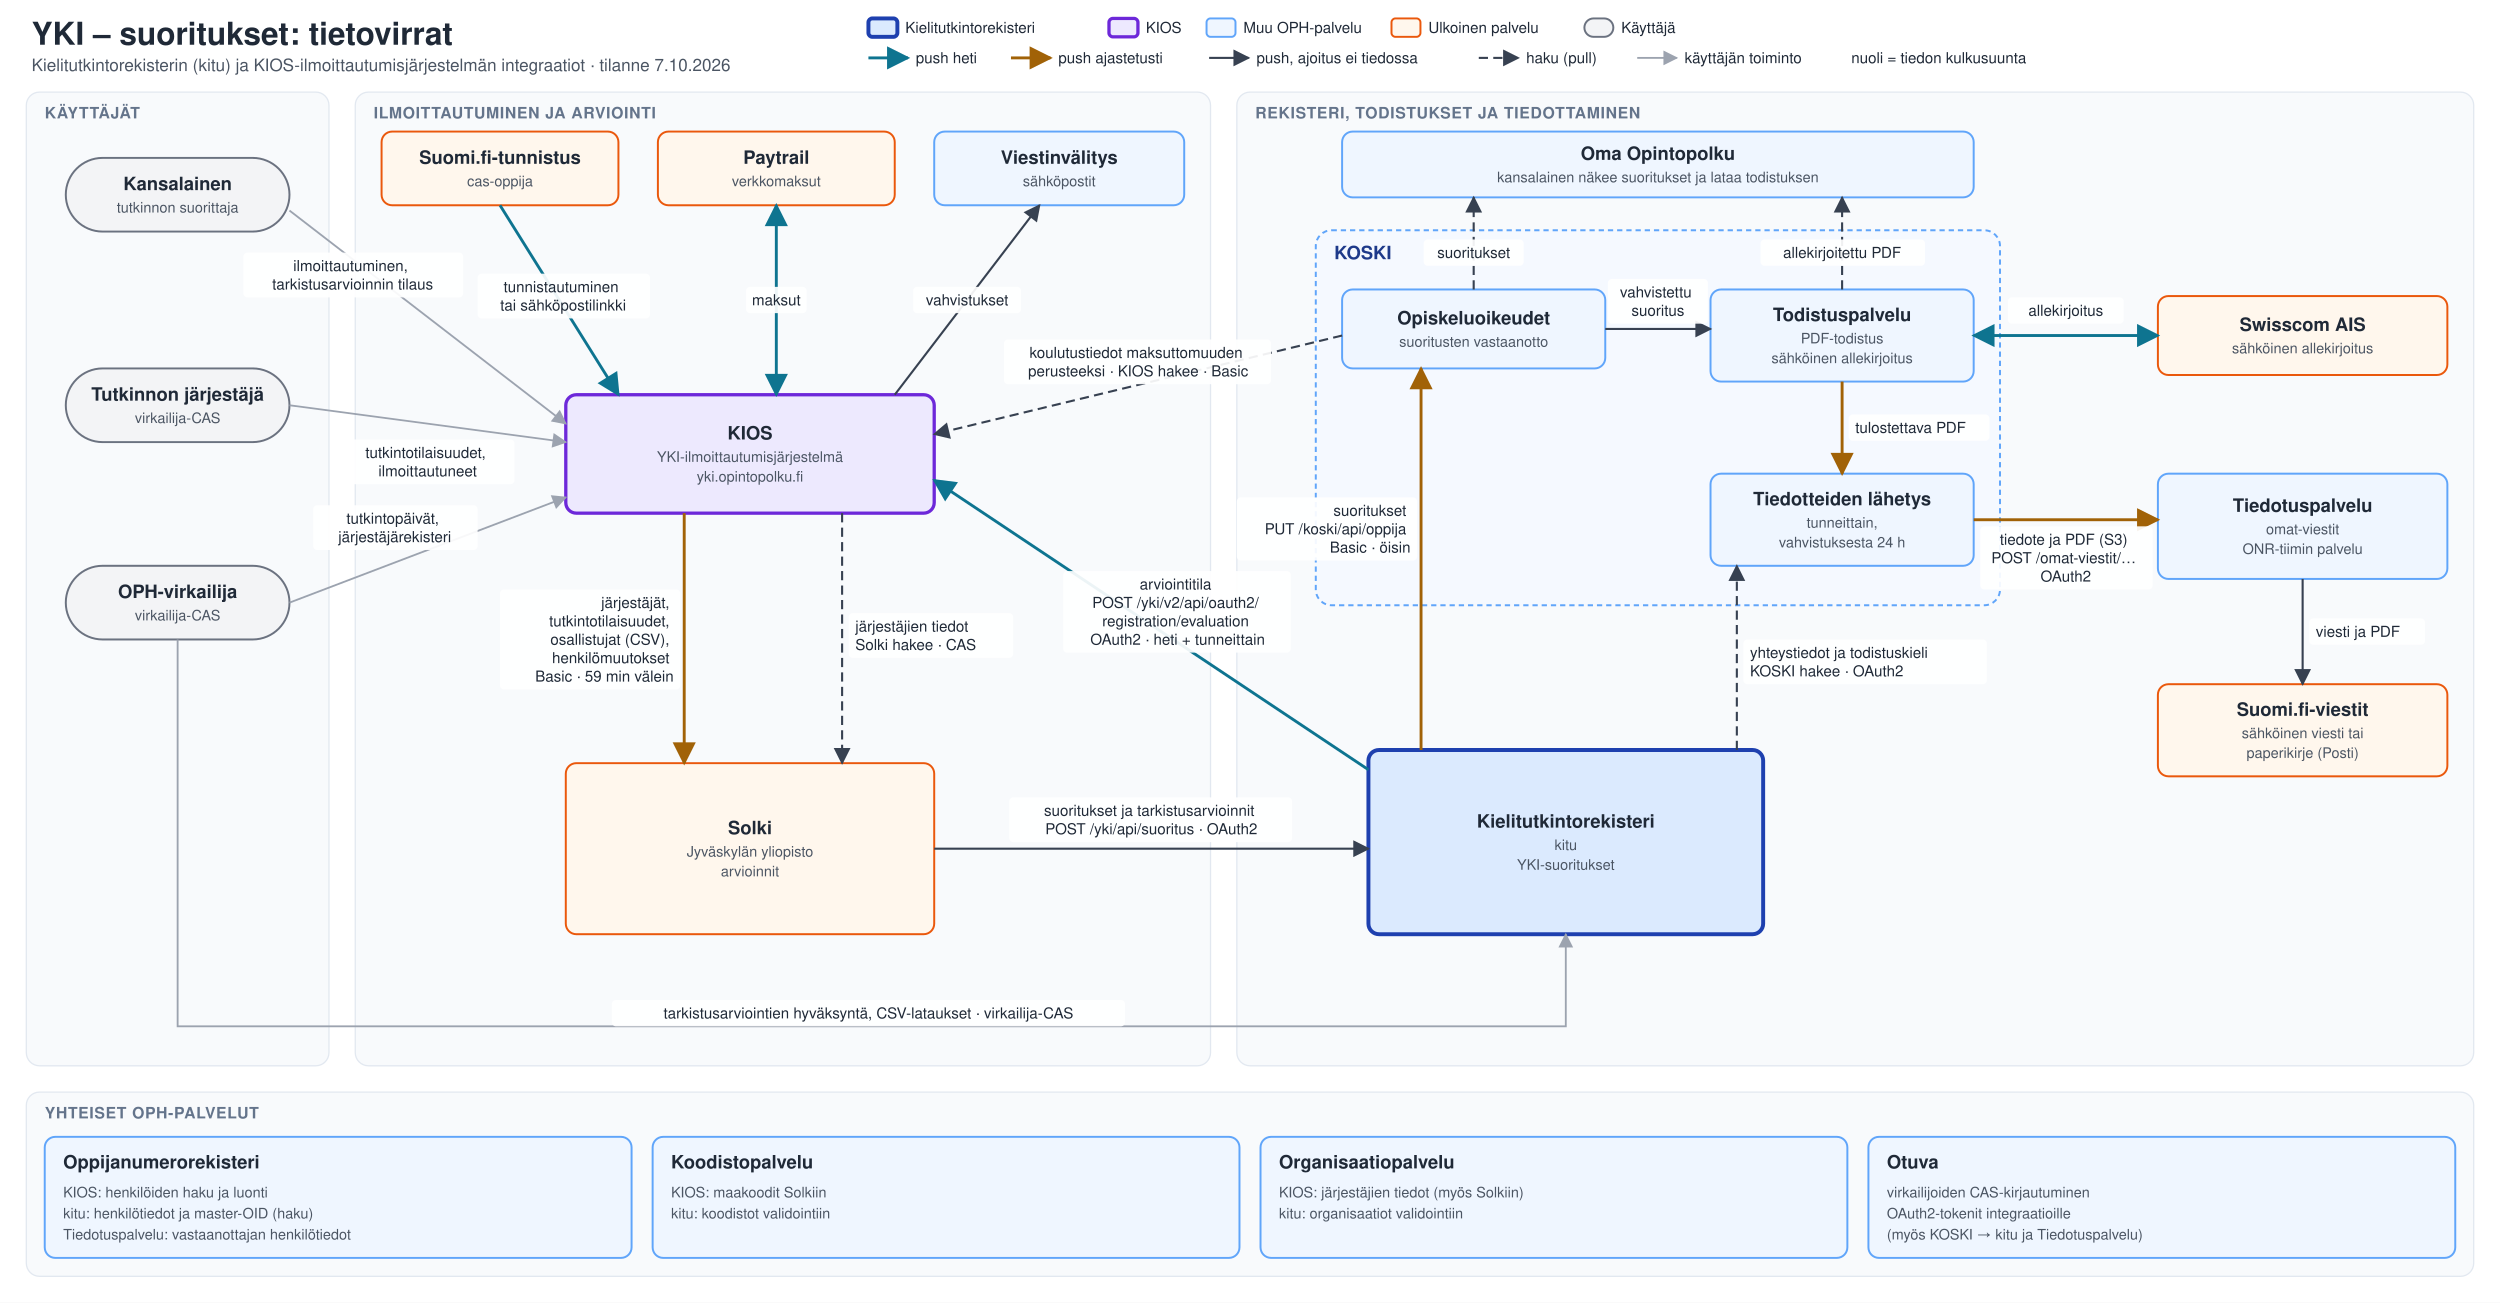
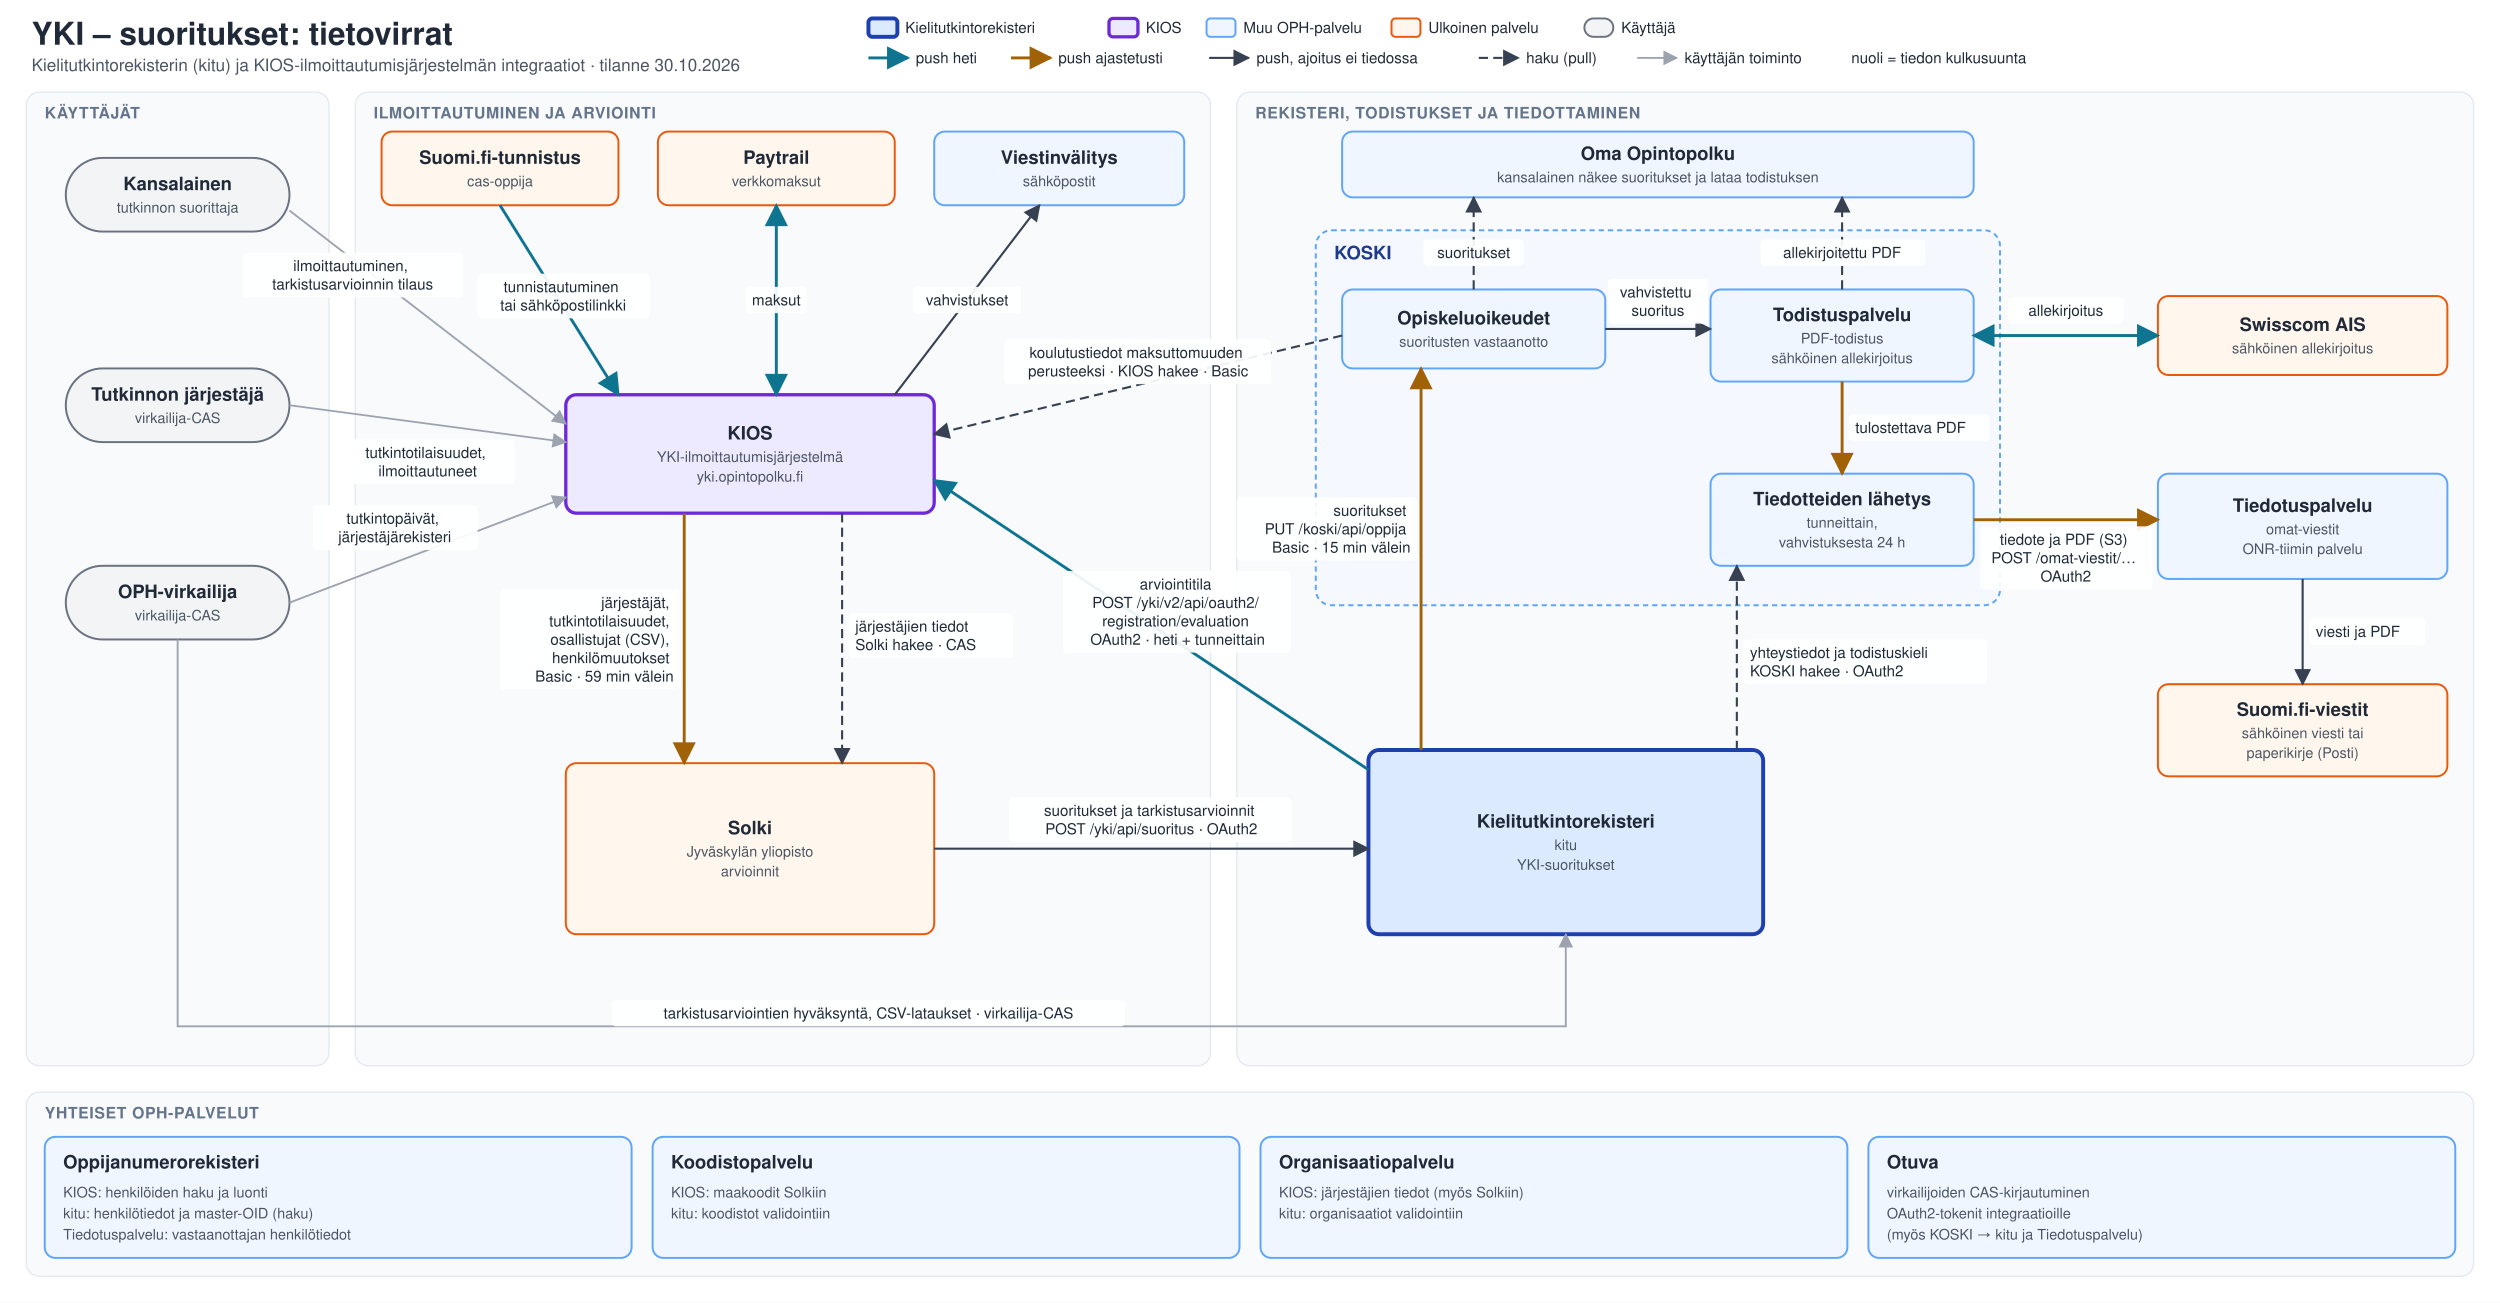
<svg xmlns="http://www.w3.org/2000/svg" width="1900" height="990" viewBox="0 0 1900 990">
  <defs>
    <style>
    text { font-family: Helvetica, Arial, sans-serif; fill: #1f2937; }
    .tausta { fill: #ffffff; }
    .otsikko { font-size: 24px; font-weight: bold; }
    .alaotsikko { font-size: 13px; fill: #4b5563; }
    .kaista { fill: #f8fafc; stroke: #e2e8f0; stroke-width: 1; }
    .kaistan-nimi { font-size: 12px; font-weight: bold; fill: #64748b; letter-spacing: 0.5px; }
    .laatikko rect { stroke-width: 1.5; }
    .nimi { font-size: 14px; font-weight: bold; }
    .lisatieto { font-size: 11px; fill: #4b5563; }
    .kitu rect { fill: #dbeafe; stroke: #1e40af; stroke-width: 3; }
    .kios rect { fill: #ede9fe; stroke: #6d28d9; stroke-width: 2.5; }
    .oph rect { fill: #eff6ff; stroke: #60a5fa; }
    .ulkoinen rect { fill: #fff7ed; stroke: #ea580c; }
    .infra rect { fill: #f0fdf4; stroke: #16a34a; }
    .toimija rect { fill: #f3f4f6; stroke: #6b7280; }
    .ryhma { fill: #f5f9ff; stroke: #60a5fa; stroke-width: 1.5; stroke-dasharray: 4 3; }
    .ryhman-nimi { font-size: 14px; font-weight: bold; fill: #1e3a8a; }
    .nuoli path { fill: none; stroke: #374151; stroke-width: 1.6; }
    .heti path { stroke: #0e7490; stroke-width: 2.2; }
    .ajastettu path { stroke: #a16207; stroke-width: 2.2; }
    .pull path { stroke-dasharray: 7 4; }
    .kayttaja path { stroke: #9ca3af; stroke-width: 1.4; }
    .nuolen-teksti rect { fill: #ffffff; fill-opacity: 0.92; }
    .nuolen-teksti text { font-size: 11.5px; }
    .ei-kaytossa { opacity: 0.5; }
    .selite { font-size: 11.5px; }
    </style>
    <marker id="karki-heti" viewBox="0 0 10 10" refX="9" refY="5" markerWidth="8" markerHeight="8" orient="auto-start-reverse">
      <path d="M 0,0 L 10,5 L 0,10 z" fill="#0e7490" />
    </marker>
    <marker id="karki-ajastettu" viewBox="0 0 10 10" refX="9" refY="5" markerWidth="8" markerHeight="8" orient="auto-start-reverse">
      <path d="M 0,0 L 10,5 L 0,10 z" fill="#a16207" />
    </marker>
    <marker id="karki-push" viewBox="0 0 10 10" refX="9" refY="5" markerWidth="8" markerHeight="8" orient="auto-start-reverse">
      <path d="M 0,0 L 10,5 L 0,10 z" fill="#374151" />
    </marker>
    <marker id="karki-pull" viewBox="0 0 10 10" refX="9" refY="5" markerWidth="8" markerHeight="8" orient="auto-start-reverse">
      <path d="M 0,0 L 10,5 L 0,10 z" fill="#374151" />
    </marker>
    <marker id="karki-kayttaja" viewBox="0 0 10 10" refX="9" refY="5" markerWidth="8" markerHeight="8" orient="auto-start-reverse">
      <path d="M 0,0 L 10,5 L 0,10 z" fill="#9ca3af" />
    </marker>
  </defs>
  <rect class="tausta" x="0" y="0" width="1900" height="990" />
  <g id="otsikko">
    <text class="otsikko" x="24" y="34">YKI – suoritukset: tietovirrat</text>
-     <text class="alaotsikko" x="24" y="54">Kielitutkintorekisterin (kitu) ja KIOS-ilmoittautumisjärjestelmän integraatiot · tilanne 7.10.2026</text>
+     <text class="alaotsikko" x="24" y="54">Kielitutkintorekisterin (kitu) ja KIOS-ilmoittautumisjärjestelmän integraatiot · tilanne 30.10.2026</text>
  </g>
  <g id="selite">
    <g class="laatikko kitu">
      <rect x="660" y="14" width="22" height="14" rx="3" />
    </g>
    <text class="selite" x="688" y="25">Kielitutkintorekisteri</text>
    <g class="laatikko kios">
      <rect x="842.825" y="14" width="22" height="14" rx="3" />
    </g>
    <text class="selite" x="870.825" y="25">KIOS</text>
    <g class="laatikko oph">
      <rect x="916.975" y="14" width="22" height="14" rx="3" />
    </g>
    <text class="selite" x="944.975" y="25">Muu OPH-palvelu</text>
    <g class="laatikko ulkoinen">
      <rect x="1057.537" y="14" width="22" height="14" rx="3" />
    </g>
    <text class="selite" x="1085.537" y="25">Ulkoinen palvelu</text>
    <g class="laatikko toimija">
      <rect x="1204.137" y="14" width="22" height="14" rx="7" />
    </g>
    <text class="selite" x="1232.137" y="25">Käyttäjä</text>
    <g class="nuoli heti">
      <path d="M 660,44 L 690,44" marker-end="url(#karki-heti)" />
    </g>
    <text class="selite" x="696" y="48">push heti</text>
    <g class="nuoli ajastettu">
      <path d="M 768.337,44 L 798.337,44" marker-end="url(#karki-ajastettu)" />
    </g>
    <text class="selite" x="804.337" y="48">push ajastetusti</text>
    <g class="nuoli push">
      <path d="M 918.938,44 L 948.938,44" marker-end="url(#karki-push)" />
    </g>
    <text class="selite" x="954.938" y="48">push, ajoitus ei tiedossa</text>
    <g class="nuoli pull">
      <path d="M 1123.875,44 L 1153.875,44" marker-end="url(#karki-pull)" />
    </g>
    <text class="selite" x="1159.875" y="48">haku (pull)</text>
    <g class="nuoli kayttaja">
      <path d="M 1244.287,44 L 1274.287,44" marker-end="url(#karki-kayttaja)" />
    </g>
    <text class="selite" x="1280.287" y="48">käyttäjän toiminto</text>
    <text class="selite" x="1406.962" y="48">nuoli = tiedon kulkusuunta</text>
  </g>
  <g id="kaista-toimijat">
    <rect class="kaista" x="20" y="70" width="230" height="740" rx="10" />
    <text class="kaistan-nimi" x="34" y="90">KÄYTTÄJÄT</text>
  </g>
  <g id="kaista-ilmoittautuminen">
    <rect class="kaista" x="270" y="70" width="650" height="740" rx="10" />
    <text class="kaistan-nimi" x="284" y="90">ILMOITTAUTUMINEN JA ARVIOINTI</text>
  </g>
  <g id="kaista-rekisteri">
    <rect class="kaista" x="940" y="70" width="940" height="740" rx="10" />
    <text class="kaistan-nimi" x="954" y="90">REKISTERI, TODISTUKSET JA TIEDOTTAMINEN</text>
  </g>
  <g id="kansalainen" class="laatikko toimija">
    <rect x="50" y="120" width="170" height="56" rx="28" />
    <text class="nimi" x="135" y="144.5" text-anchor="middle">Kansalainen</text>
    <text class="lisatieto" x="135" y="161.5" text-anchor="middle">tutkinnon suorittaja</text>
  </g>
  <g id="jarjestaja" class="laatikko toimija">
    <rect x="50" y="280" width="170" height="56" rx="28" />
    <text class="nimi" x="135" y="304.5" text-anchor="middle">Tutkinnon järjestäjä</text>
    <text class="lisatieto" x="135" y="321.5" text-anchor="middle">virkailija-CAS</text>
  </g>
  <g id="virkailija" class="laatikko toimija">
    <rect x="50" y="430" width="170" height="56" rx="28" />
    <text class="nimi" x="135" y="454.5" text-anchor="middle">OPH-virkailija</text>
    <text class="lisatieto" x="135" y="471.5" text-anchor="middle">virkailija-CAS</text>
  </g>
  <g id="suomifi" class="laatikko ulkoinen">
    <rect x="290" y="100" width="180" height="56" rx="8" />
    <text class="nimi" x="380" y="124.5" text-anchor="middle">Suomi.fi-tunnistus</text>
    <text class="lisatieto" x="380" y="141.5" text-anchor="middle">cas-oppija</text>
  </g>
  <g id="paytrail" class="laatikko ulkoinen">
    <rect x="500" y="100" width="180" height="56" rx="8" />
    <text class="nimi" x="590" y="124.5" text-anchor="middle">Paytrail</text>
    <text class="lisatieto" x="590" y="141.5" text-anchor="middle">verkkomaksut</text>
  </g>
  <g id="viestinvalitys" class="laatikko oph">
    <rect x="710" y="100" width="190" height="56" rx="8" />
    <text class="nimi" x="805" y="124.5" text-anchor="middle">Viestinvälitys</text>
    <text class="lisatieto" x="805" y="141.5" text-anchor="middle">sähköpostit</text>
  </g>
  <g id="kios" class="laatikko kios">
    <rect x="430" y="300" width="280" height="90" rx="8" />
    <text class="nimi" x="570" y="334" text-anchor="middle">KIOS</text>
    <text class="lisatieto" x="570" y="351" text-anchor="middle">YKI-ilmoittautumisjärjestelmä</text>
    <text class="lisatieto" x="570" y="366" text-anchor="middle">yki.opintopolku.fi</text>
  </g>
  <g id="solki" class="laatikko ulkoinen">
    <rect x="430" y="580" width="280" height="130" rx="8" />
    <text class="nimi" x="570" y="634" text-anchor="middle">Solki</text>
    <text class="lisatieto" x="570" y="651" text-anchor="middle">Jyväskylän yliopisto</text>
    <text class="lisatieto" x="570" y="666" text-anchor="middle">arvioinnit</text>
  </g>
  <g id="kitu" class="laatikko kitu">
    <rect x="1040" y="570" width="300" height="140" rx="8" />
    <text class="nimi" x="1190" y="629" text-anchor="middle">Kielitutkintorekisteri</text>
    <text class="lisatieto" x="1190" y="646" text-anchor="middle">kitu</text>
    <text class="lisatieto" x="1190" y="661" text-anchor="middle">YKI-suoritukset</text>
  </g>
  <g id="oma-opintopolku" class="laatikko oph">
    <rect x="1020" y="100" width="480" height="50" rx="8" />
    <text class="nimi" x="1260" y="121.5" text-anchor="middle">Oma Opintopolku</text>
    <text class="lisatieto" x="1260" y="138.5" text-anchor="middle">kansalainen näkee suoritukset ja lataa todistuksen</text>
  </g>
  <g id="koski">
    <rect class="ryhma" x="1000" y="175" width="520" height="285" rx="12" />
    <text class="ryhman-nimi" x="1014" y="197">KOSKI</text>
  </g>
  <g id="koski-opiskeluoikeudet" class="laatikko oph">
    <rect x="1020" y="220" width="200" height="60" rx="8" />
    <text class="nimi" x="1120" y="246.5" text-anchor="middle">Opiskeluoikeudet</text>
    <text class="lisatieto" x="1120" y="263.5" text-anchor="middle">suoritusten vastaanotto</text>
  </g>
  <g id="koski-todistuspalvelu" class="laatikko oph">
    <rect x="1300" y="220" width="200" height="70" rx="8" />
    <text class="nimi" x="1400" y="244" text-anchor="middle">Todistuspalvelu</text>
    <text class="lisatieto" x="1400" y="261" text-anchor="middle">PDF-todistus</text>
    <text class="lisatieto" x="1400" y="276" text-anchor="middle">sähköinen allekirjoitus</text>
  </g>
  <g id="koski-tiedotteet" class="laatikko oph">
    <rect x="1300" y="360" width="200" height="70" rx="8" />
    <text class="nimi" x="1400" y="384" text-anchor="middle">Tiedotteiden lähetys</text>
    <text class="lisatieto" x="1400" y="401" text-anchor="middle">tunneittain,</text>
    <text class="lisatieto" x="1400" y="416" text-anchor="middle">vahvistuksesta 24 h</text>
  </g>
  <g id="swisscom" class="laatikko ulkoinen">
    <rect x="1640" y="225" width="220" height="60" rx="8" />
    <text class="nimi" x="1750" y="251.5" text-anchor="middle">Swisscom AIS</text>
    <text class="lisatieto" x="1750" y="268.5" text-anchor="middle">sähköinen allekirjoitus</text>
  </g>
  <g id="tiedotuspalvelu" class="laatikko oph">
    <rect x="1640" y="360" width="220" height="80" rx="8" />
    <text class="nimi" x="1750" y="389" text-anchor="middle">Tiedotuspalvelu</text>
    <text class="lisatieto" x="1750" y="406" text-anchor="middle">omat-viestit</text>
    <text class="lisatieto" x="1750" y="421" text-anchor="middle">ONR-tiimin palvelu</text>
  </g>
  <g id="suomifi-viestit" class="laatikko ulkoinen">
    <rect x="1640" y="520" width="220" height="70" rx="8" />
    <text class="nimi" x="1750" y="544" text-anchor="middle">Suomi.fi-viestit</text>
    <text class="lisatieto" x="1750" y="561" text-anchor="middle">sähköinen viesti tai</text>
    <text class="lisatieto" x="1750" y="576" text-anchor="middle">paperikirje (Posti)</text>
  </g>
  <g id="kansalainen-kios" class="nuoli kayttaja">
    <path d="M 220,160 L 430,322" marker-end="url(#karki-kayttaja)" />
    <g class="nuolen-teksti">
      <rect x="185" y="192" width="167" height="34" rx="3" />
      <text x="268" y="206" text-anchor="middle">
        <tspan x="268" y="206">ilmoittautuminen,</tspan>
        <tspan x="268" y="220">tarkistusarvioinnin tilaus</tspan>
      </text>
    </g>
  </g>
  <g id="suomifi-kios" class="nuoli heti">
    <path d="M 380,156 L 470,300" marker-end="url(#karki-heti)" />
    <g class="nuolen-teksti">
      <rect x="363" y="208" width="131" height="34" rx="3" />
      <text x="428" y="222" text-anchor="middle">
        <tspan x="428" y="222">tunnistautuminen</tspan>
        <tspan x="428" y="236">tai sähköpostilinkki</tspan>
      </text>
    </g>
  </g>
  <g id="kios-paytrail" class="nuoli heti">
    <path d="M 590,300 L 590,156" marker-end="url(#karki-heti)" marker-start="url(#karki-heti)" />
    <g class="nuolen-teksti">
      <rect x="567" y="218" width="46" height="20" rx="3" />
      <text x="590" y="232" text-anchor="middle">
        <tspan x="590" y="232">maksut</tspan>
      </text>
    </g>
  </g>
  <g id="kios-viestinvalitys" class="nuoli push">
    <path d="M 680,300 L 790,156" marker-end="url(#karki-push)" />
    <g class="nuolen-teksti">
      <rect x="694" y="218" width="82" height="20" rx="3" />
      <text x="735" y="232" text-anchor="middle">
        <tspan x="735" y="232">vahvistukset</tspan>
      </text>
    </g>
  </g>
  <g id="jarjestaja-kios" class="nuoli kayttaja">
    <path d="M 220,308 L 430,336" marker-end="url(#karki-kayttaja)" />
    <g class="nuolen-teksti">
      <rect x="260" y="334" width="131" height="34" rx="3" />
      <text x="325" y="348" text-anchor="middle">
        <tspan x="325" y="348">tutkintotilaisuudet,</tspan>
        <tspan x="325" y="362">ilmoittautuneet</tspan>
      </text>
    </g>
  </g>
  <g id="virkailija-kios" class="nuoli kayttaja">
    <path d="M 220,458 L 430,378" marker-end="url(#karki-kayttaja)" />
    <g class="nuolen-teksti">
      <rect x="238" y="384" width="125" height="34" rx="3" />
      <text x="300" y="398" text-anchor="middle">
        <tspan x="300" y="398">tutkintopäivät,</tspan>
        <tspan x="300" y="412">järjestäjärekisteri</tspan>
      </text>
    </g>
  </g>
  <g id="kios-solki" class="nuoli ajastettu">
    <path d="M 520,390 L 520,580" marker-end="url(#karki-ajastettu)" />
    <g class="nuolen-teksti">
      <rect x="380" y="448" width="137" height="76" rx="3" />
      <text x="512" y="462" text-anchor="end">
        <tspan x="512" y="462">järjestäjät,</tspan>
        <tspan x="512" y="476">tutkintotilaisuudet,</tspan>
        <tspan x="512" y="490">osallistujat (CSV),</tspan>
        <tspan x="512" y="504">henkilömuutokset</tspan>
        <tspan x="512" y="518">Basic · 59 min välein</tspan>
      </text>
    </g>
  </g>
  <g id="solki-hakee-kiosista" class="nuoli pull">
    <path d="M 640,390 L 640,580" marker-end="url(#karki-pull)" />
    <g class="nuolen-teksti">
      <rect x="645" y="466" width="125" height="34" rx="3" />
      <text x="650" y="480" text-anchor="start">
        <tspan x="650" y="480">järjestäjien tiedot</tspan>
        <tspan x="650" y="494">Solki hakee · CAS</tspan>
      </text>
    </g>
  </g>
  <g id="solki-kitu-suoritukset" class="nuoli push">
    <path d="M 710,645 L 1040,645" marker-end="url(#karki-push)" />
    <g class="nuolen-teksti">
      <rect x="767" y="606" width="215" height="34" rx="3" />
      <text x="875" y="620" text-anchor="middle">
        <tspan x="875" y="620">suoritukset ja tarkistusarvioinnit</tspan>
        <tspan x="875" y="634">POST /yki/api/suoritus · OAuth2</tspan>
      </text>
    </g>
  </g>
  <g id="kitu-kios-arviointitila" class="nuoli heti">
    <path d="M 1040,585 L 710,365" marker-end="url(#karki-heti)" />
    <g class="nuolen-teksti">
      <rect x="808" y="434" width="173" height="62" rx="3" />
      <text x="895" y="448" text-anchor="middle">
        <tspan x="895" y="448">arviointitila</tspan>
        <tspan x="895" y="462">POST /yki/v2/api/oauth2/</tspan>
        <tspan x="895" y="476">registration/evaluation</tspan>
        <tspan x="895" y="490">OAuth2 · heti + tunneittain</tspan>
      </text>
    </g>
  </g>
  <g id="kitu-koski" class="nuoli ajastettu">
    <path d="M 1080,570 L 1080,280" marker-end="url(#karki-ajastettu)" />
    <g class="nuolen-teksti">
      <rect x="940" y="378" width="137" height="48" rx="3" />
      <text x="1072" y="392" text-anchor="end">
        <tspan x="1072" y="392">suoritukset</tspan>
        <tspan x="1072" y="406">PUT /koski/api/oppija</tspan>
-         <tspan x="1072" y="420">Basic · öisin</tspan>
+         <tspan x="1072" y="420">Basic · 15 min välein</tspan>
      </text>
    </g>
  </g>
  <g id="koski-hakee-yhteystiedot" class="nuoli pull">
    <path d="M 1320,570 L 1320,430" marker-end="url(#karki-pull)" />
    <g class="nuolen-teksti">
      <rect x="1325" y="486" width="185" height="34" rx="3" />
      <text x="1330" y="500" text-anchor="start">
        <tspan x="1330" y="500">yhteystiedot ja todistuskieli</tspan>
        <tspan x="1330" y="514">KOSKI hakee · OAuth2</tspan>
      </text>
    </g>
  </g>
  <g id="opiskeluoikeudet-oma-opintopolku" class="nuoli pull">
    <path d="M 1120,220 L 1120,150" marker-end="url(#karki-pull)" />
    <g class="nuolen-teksti">
      <rect x="1082" y="182" width="76" height="20" rx="3" />
      <text x="1120" y="196" text-anchor="middle">
        <tspan x="1120" y="196">suoritukset</tspan>
      </text>
    </g>
  </g>
  <g id="todistuspalvelu-oma-opintopolku" class="nuoli pull">
    <path d="M 1400,220 L 1400,150" marker-end="url(#karki-pull)" />
    <g class="nuolen-teksti">
      <rect x="1338" y="182" width="125" height="20" rx="3" />
      <text x="1400" y="196" text-anchor="middle">
        <tspan x="1400" y="196">allekirjoitettu PDF</tspan>
      </text>
    </g>
  </g>
  <g id="opiskeluoikeudet-todistuspalvelu" class="nuoli push">
    <path d="M 1220,250 L 1300,250" marker-end="url(#karki-push)" />
    <g class="nuolen-teksti">
      <rect x="1222" y="212" width="76" height="34" rx="3" />
      <text x="1260" y="226" text-anchor="middle">
        <tspan x="1260" y="226">vahvistettu</tspan>
        <tspan x="1260" y="240">suoritus</tspan>
      </text>
    </g>
  </g>
  <g id="todistuspalvelu-tiedotteet" class="nuoli ajastettu">
    <path d="M 1400,290 L 1400,360" marker-end="url(#karki-ajastettu)" />
    <g class="nuolen-teksti">
      <rect x="1405" y="315" width="107" height="20" rx="3" />
      <text x="1410" y="329" text-anchor="start">
        <tspan x="1410" y="329">tulostettava PDF</tspan>
      </text>
    </g>
  </g>
  <g id="todistuspalvelu-swisscom" class="nuoli heti">
    <path d="M 1500,255 L 1640,255" marker-end="url(#karki-heti)" marker-start="url(#karki-heti)" />
    <g class="nuolen-teksti">
      <rect x="1526" y="226" width="88" height="20" rx="3" />
      <text x="1570" y="240" text-anchor="middle">
        <tspan x="1570" y="240">allekirjoitus</tspan>
      </text>
    </g>
  </g>
  <g id="tiedotteet-tiedotuspalvelu" class="nuoli ajastettu">
    <path d="M 1500,395 L 1640,395" marker-end="url(#karki-ajastettu)" />
    <g class="nuolen-teksti">
      <rect x="1505" y="400" width="131" height="48" rx="3" />
      <text x="1570" y="414" text-anchor="middle">
        <tspan x="1570" y="414">tiedote ja PDF (S3)</tspan>
        <tspan x="1570" y="428">POST /omat-viestit/…</tspan>
        <tspan x="1570" y="442">OAuth2</tspan>
      </text>
    </g>
  </g>
  <g id="tiedotuspalvelu-suomifi-viestit" class="nuoli push">
    <path d="M 1750,440 L 1750,520" marker-end="url(#karki-push)" />
    <g class="nuolen-teksti">
      <rect x="1755" y="470" width="88" height="20" rx="3" />
      <text x="1760" y="484" text-anchor="start">
        <tspan x="1760" y="484">viesti ja PDF</tspan>
      </text>
    </g>
  </g>
  <g id="kios-hakee-koskesta" class="nuoli pull">
    <path d="M 1020,255 L 710,330" marker-end="url(#karki-pull)" />
    <g class="nuolen-teksti">
      <rect x="763" y="258" width="203" height="34" rx="3" />
      <text x="865" y="272" text-anchor="middle">
        <tspan x="865" y="272">koulutustiedot maksuttomuuden</tspan>
        <tspan x="865" y="286">perusteeksi · KIOS hakee · Basic</tspan>
      </text>
    </g>
  </g>
  <g id="virkailija-kitu" class="nuoli kayttaja">
    <path d="M 135,486 L 135,780 L 1190,780 L 1190,710" marker-end="url(#karki-kayttaja)" />
    <g class="nuolen-teksti">
      <rect x="465" y="760" width="390" height="20" rx="3" />
      <text x="660" y="774" text-anchor="middle">
        <tspan x="660" y="774">tarkistusarviointien hyväksyntä, CSV-lataukset · virkailija-CAS</tspan>
      </text>
    </g>
  </g>
  <g id="kaista-yhteiset">
    <rect class="kaista" x="20" y="830" width="1860" height="140" rx="10" />
    <text class="kaistan-nimi" x="34" y="850">YHTEISET OPH-PALVELUT</text>
  </g>
  <g id="onr" class="laatikko oph">
    <rect x="34.0" y="864" width="446" height="92" rx="8" />
    <text class="nimi" x="48.0" y="888">Oppijanumerorekisteri</text>
    <text class="lisatieto" x="48.0" y="910">KIOS: henkilöiden haku ja luonti</text>
    <text class="lisatieto" x="48.0" y="926">kitu: henkilötiedot ja master-OID (haku)</text>
    <text class="lisatieto" x="48.0" y="942">Tiedotuspalvelu: vastaanottajan henkilötiedot</text>
  </g>
  <g id="koodisto" class="laatikko oph">
    <rect x="496.0" y="864" width="446" height="92" rx="8" />
    <text class="nimi" x="510.0" y="888">Koodistopalvelu</text>
    <text class="lisatieto" x="510.0" y="910">KIOS: maakoodit Solkiin</text>
    <text class="lisatieto" x="510.0" y="926">kitu: koodistot validointiin</text>
  </g>
  <g id="organisaatiopalvelu" class="laatikko oph">
    <rect x="958.0" y="864" width="446" height="92" rx="8" />
    <text class="nimi" x="972.0" y="888">Organisaatiopalvelu</text>
    <text class="lisatieto" x="972.0" y="910">KIOS: järjestäjien tiedot (myös Solkiin)</text>
    <text class="lisatieto" x="972.0" y="926">kitu: organisaatiot validointiin</text>
  </g>
  <g id="otuva" class="laatikko oph">
    <rect x="1420.0" y="864" width="446" height="92" rx="8" />
    <text class="nimi" x="1434.0" y="888">Otuva</text>
    <text class="lisatieto" x="1434.0" y="910">virkailijoiden CAS-kirjautuminen</text>
    <text class="lisatieto" x="1434.0" y="926">OAuth2-tokenit integraatioille</text>
    <text class="lisatieto" x="1434.0" y="942">(myös KOSKI → kitu ja Tiedotuspalvelu)</text>
  </g>
</svg>
